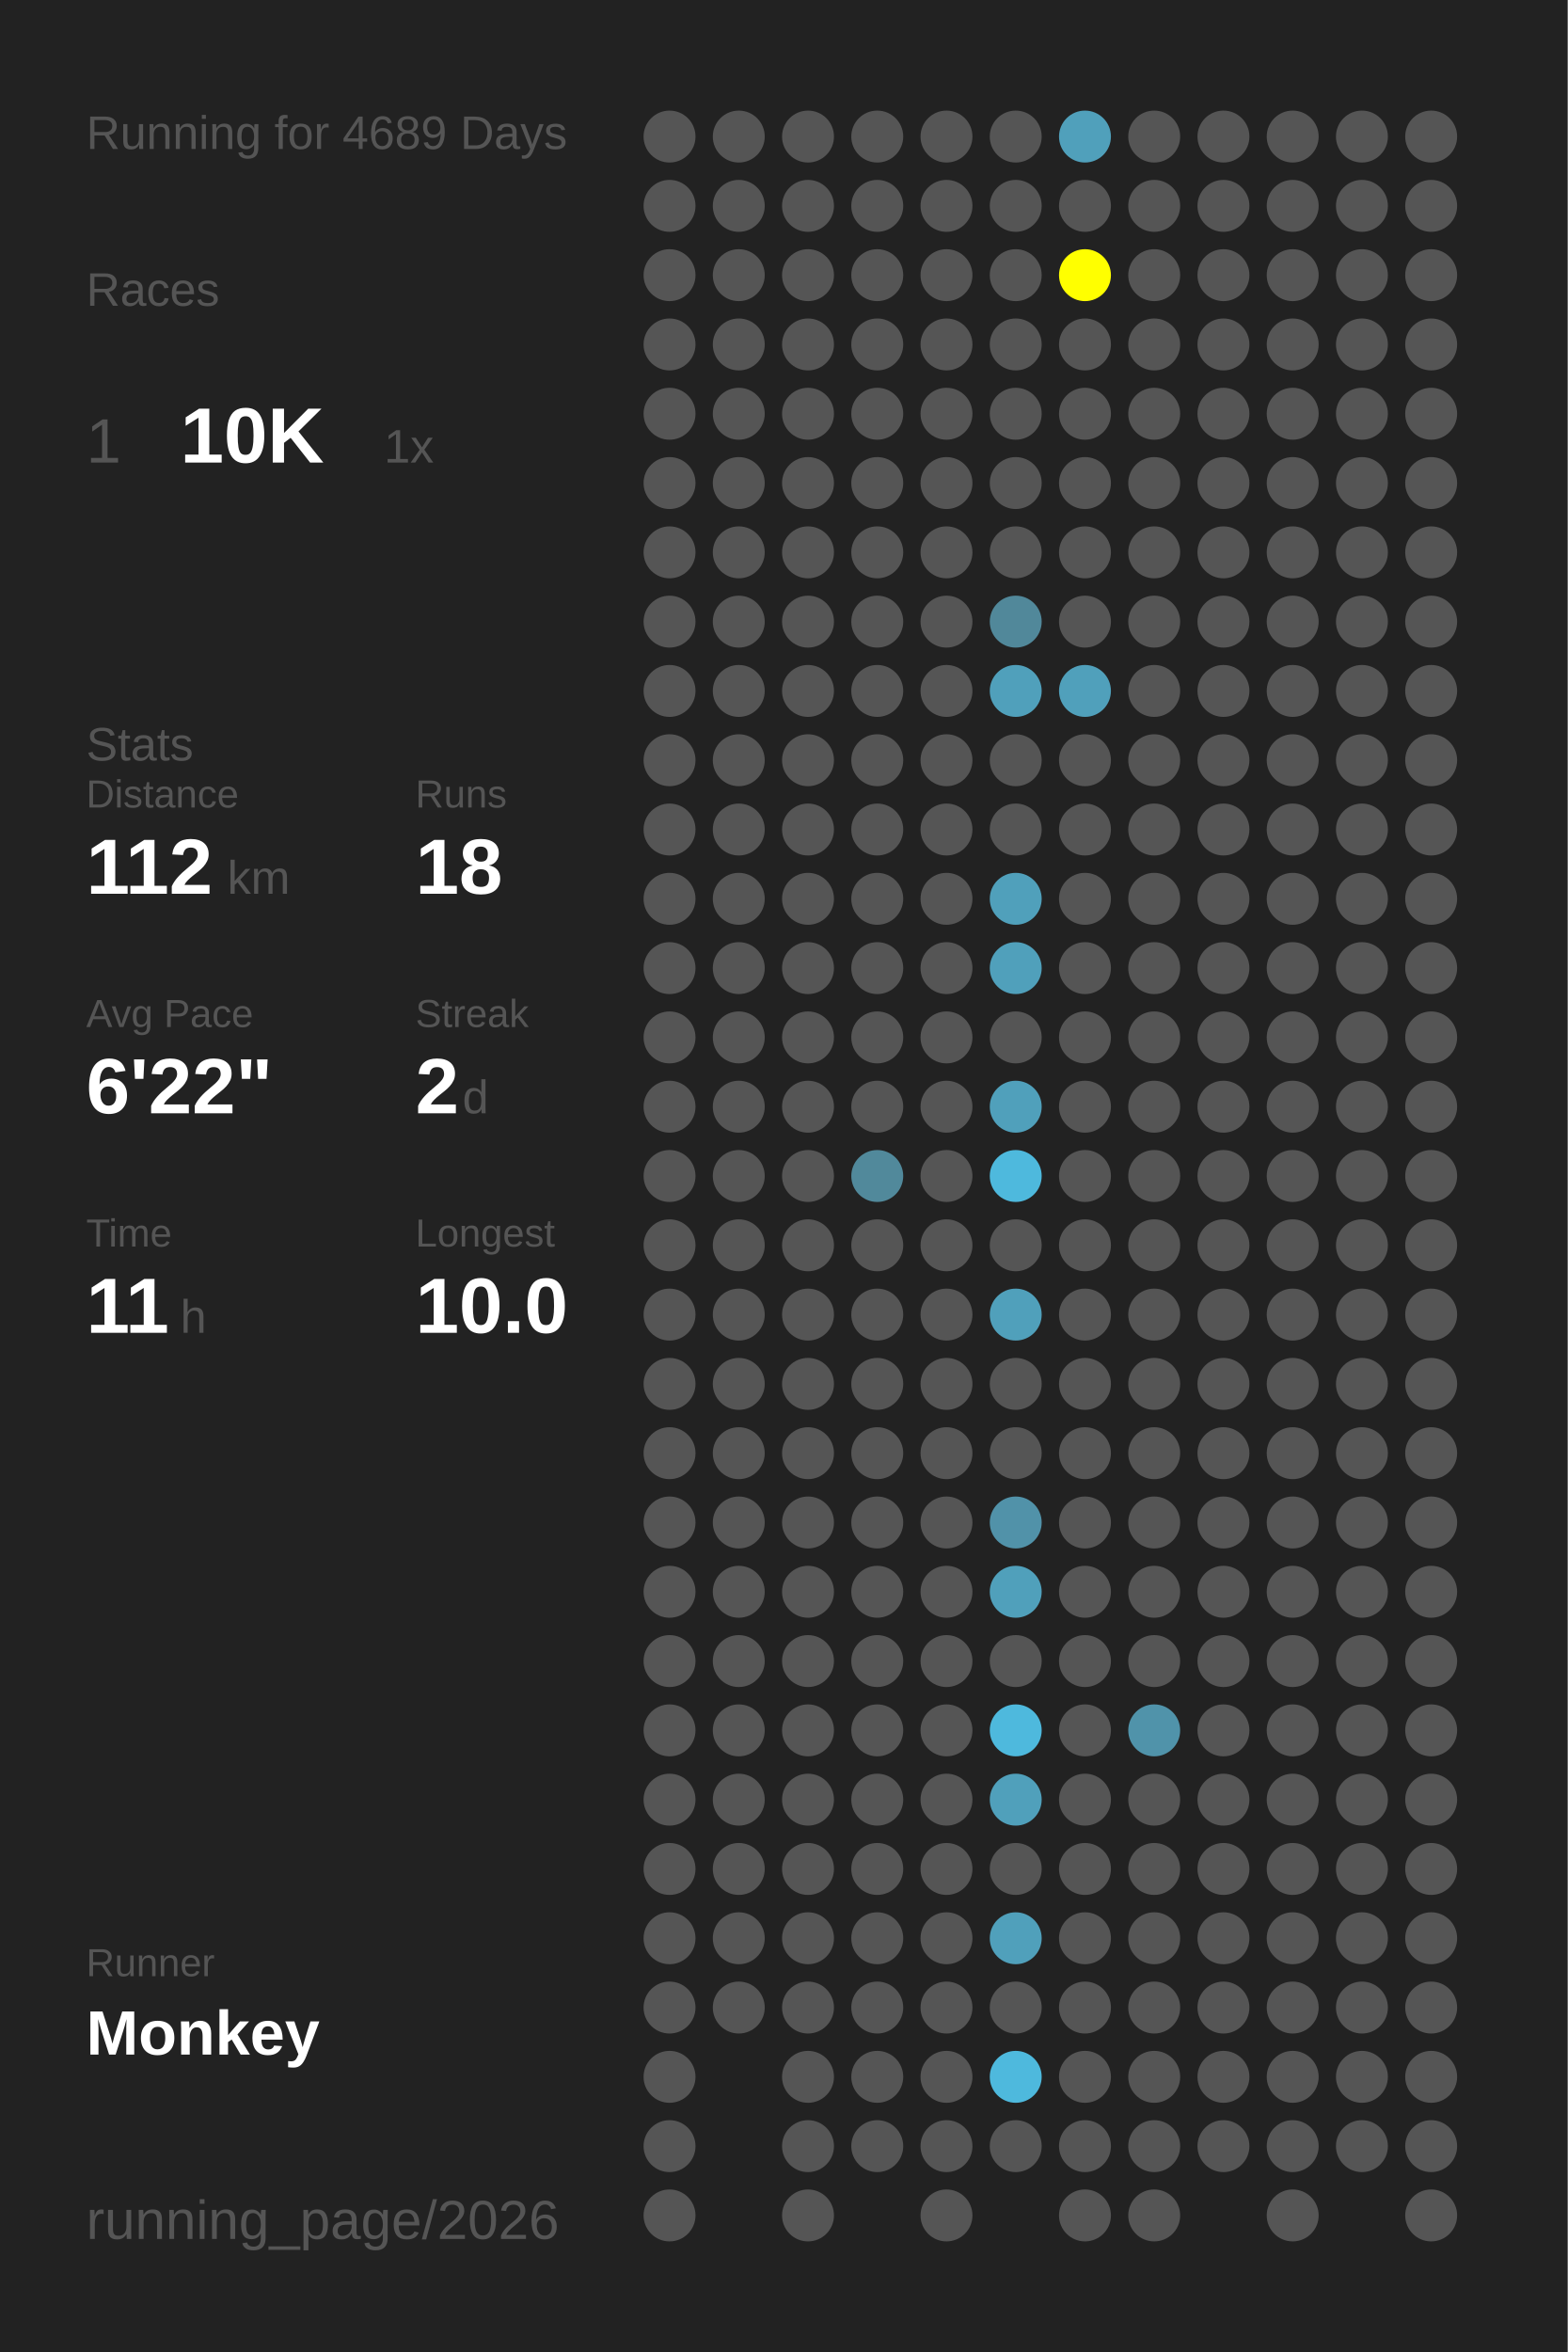
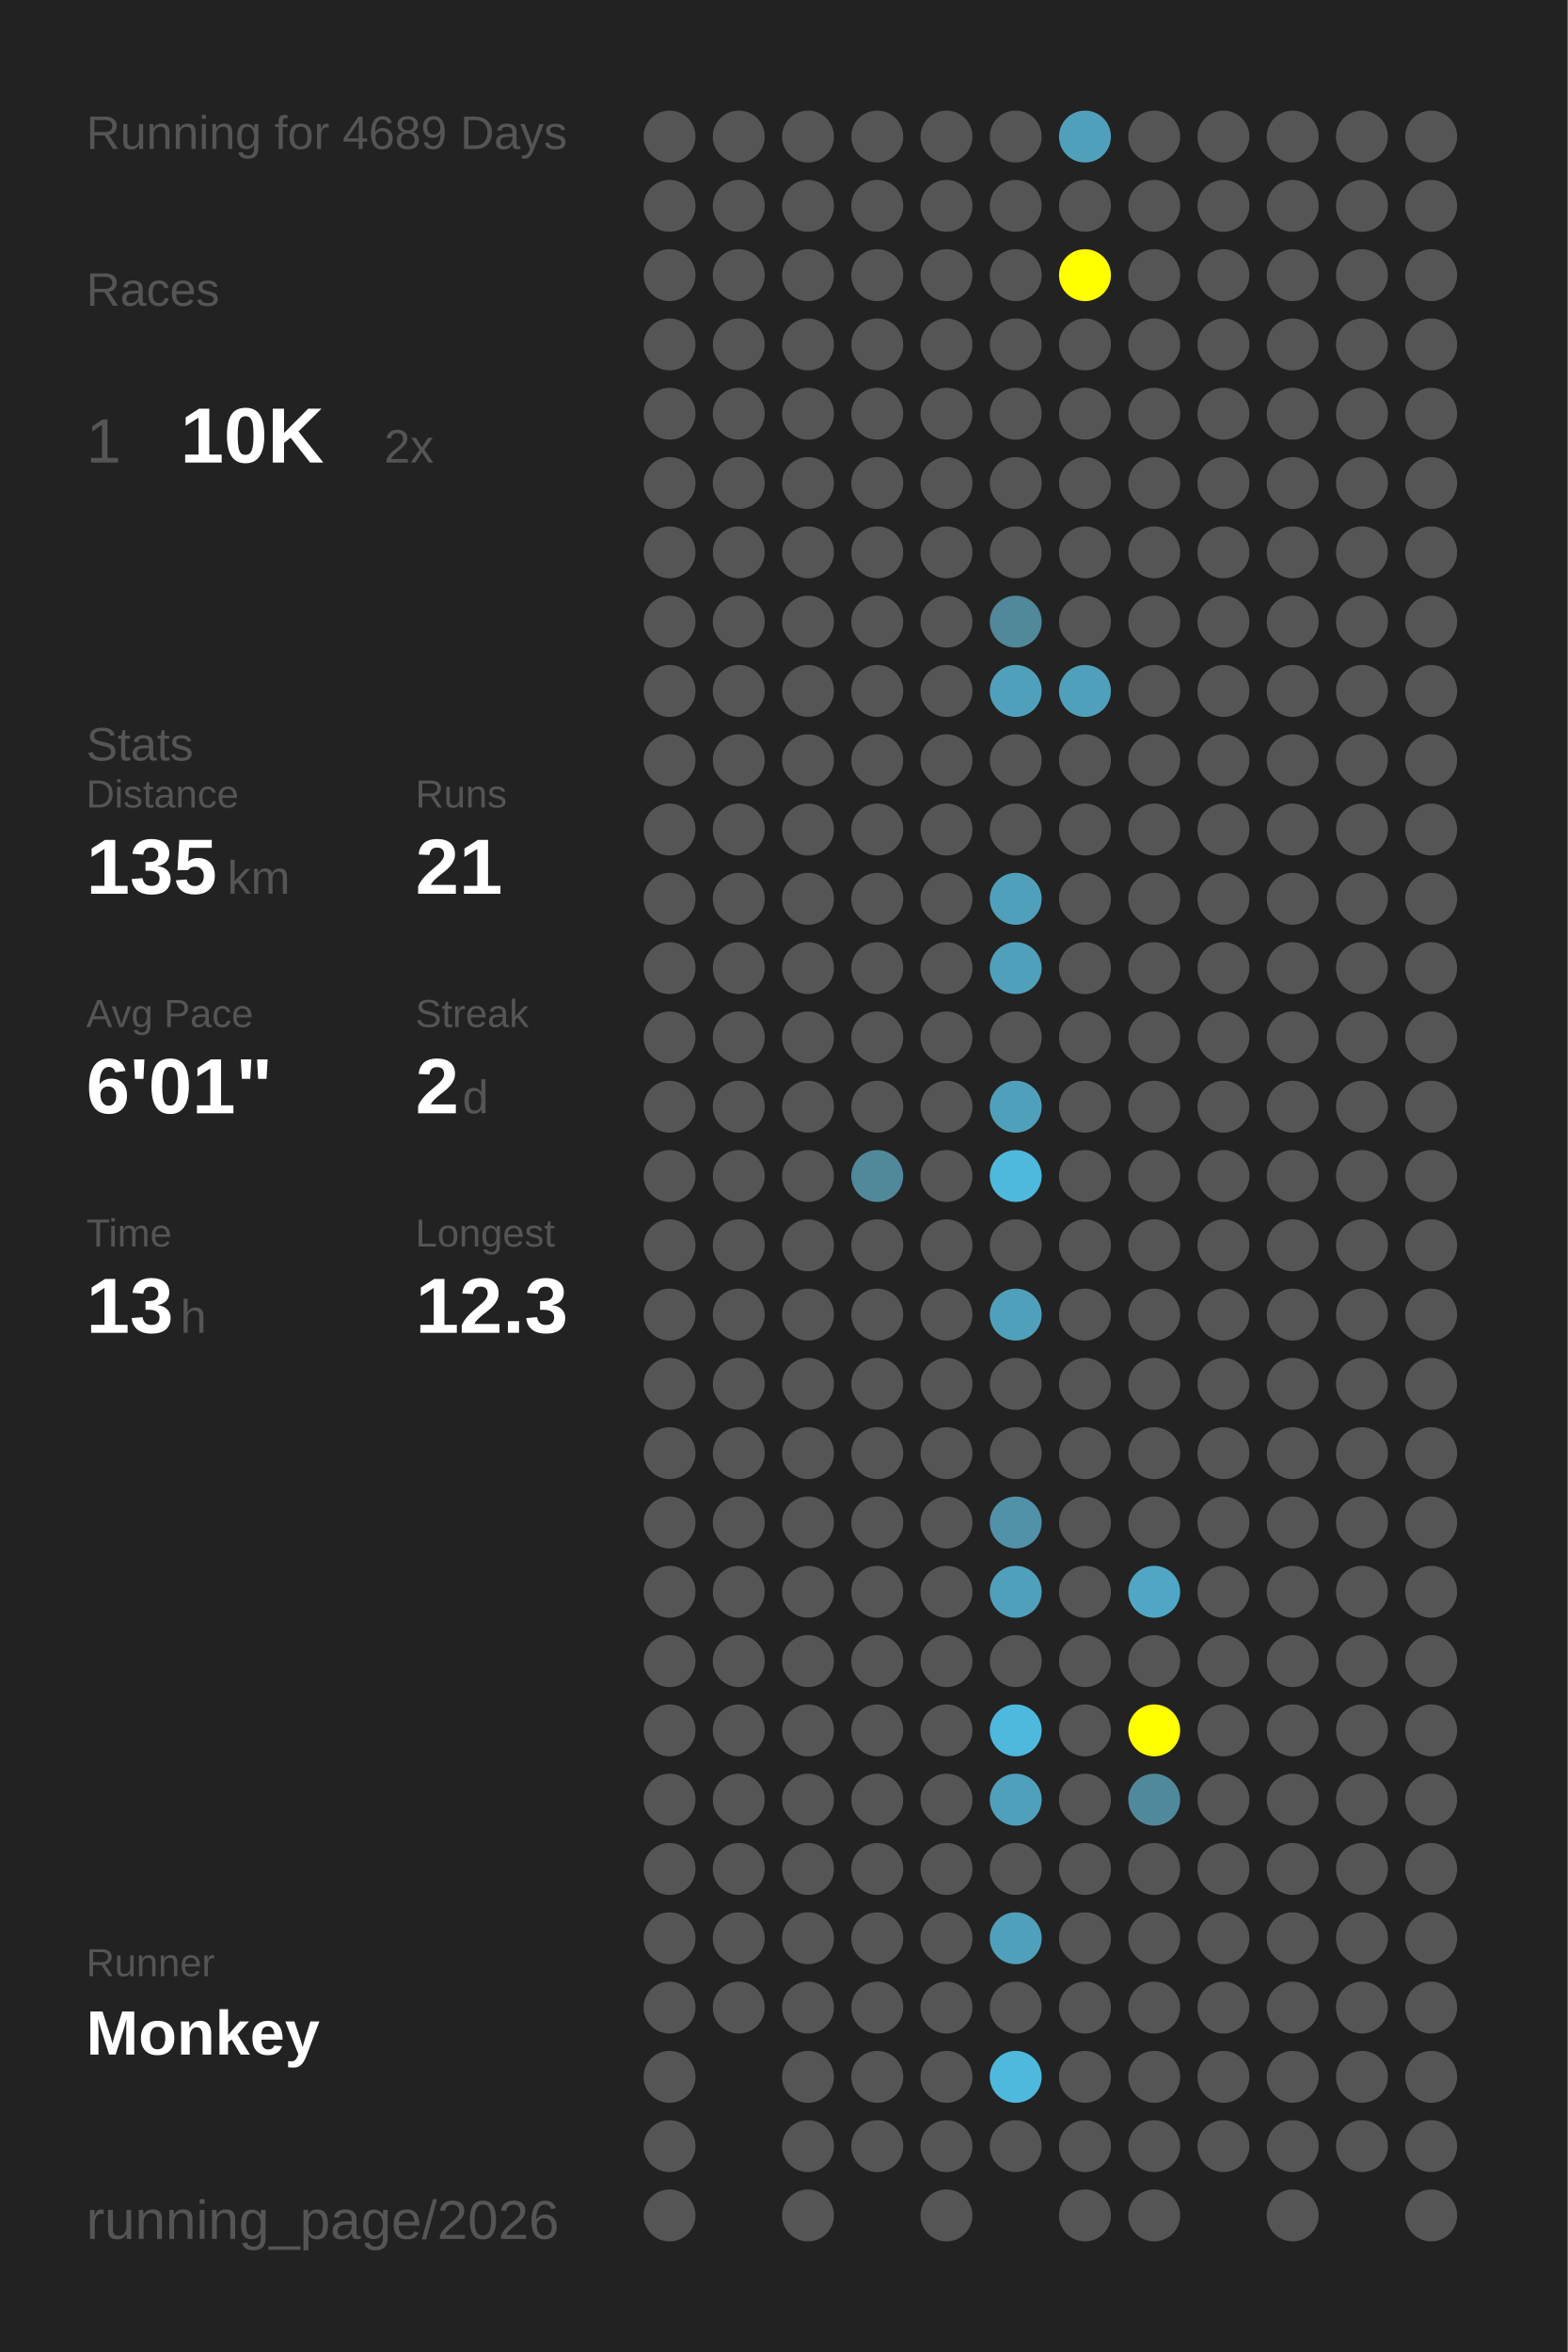
<svg xmlns="http://www.w3.org/2000/svg" baseProfile="full" height="300mm" version="1.1" viewBox="0,0,200,300" width="200mm">
  <defs />
  <rect fill="#222222" height="300" width="200" x="0" y="0" />
  <text fill="#555555" style="font-size:6px; font-family:Arial;" x="11" y="19">Running for 4689 Days</text>
  <text fill="#555555" style="font-size:6px; font-family:Arial;" x="11" y="39">Races</text>
  <text fill="#555555" style="font-size:8px; font-family:Arial;" x="11" y="59">1</text>
  <text fill="#FFFFFF" style="font-size:10px; font-family:Arial; font-weight:bold;" x="23" y="59">10K</text>
-   <text fill="#555555" style="font-size:6px; font-family:Arial;" x="49" y="59">1x</text>
+   <text fill="#555555" style="font-size:6px; font-family:Arial;" x="49" y="59">2x</text>
  <text fill="#555555" style="font-size:6px; font-family:Arial;" x="11" y="97">Stats</text>
  <text fill="#555555" style="font-size:5px; font-family:Arial;" x="11" y="103">Distance</text>
-   <text fill="#FFFFFF" style="font-size:10px; font-family:Arial; font-weight:bold;" x="11" y="114">112</text>
+   <text fill="#FFFFFF" style="font-size:10px; font-family:Arial; font-weight:bold;" x="11" y="114">135</text>
  <text fill="#555555" style="font-size:6px; font-family:Arial;" x="29" y="114">km</text>
  <text fill="#555555" style="font-size:5px; font-family:Arial;" x="53" y="103">Runs</text>
-   <text fill="#FFFFFF" style="font-size:10px; font-family:Arial; font-weight:bold;" x="53" y="114">18</text>
+   <text fill="#FFFFFF" style="font-size:10px; font-family:Arial; font-weight:bold;" x="53" y="114">21</text>
  <text fill="#555555" style="font-size:5px; font-family:Arial;" x="11" y="131">Avg Pace</text>
-   <text fill="#FFFFFF" style="font-size:10px; font-family:Arial; font-weight:bold;" x="11" y="142">6'22"</text>
+   <text fill="#FFFFFF" style="font-size:10px; font-family:Arial; font-weight:bold;" x="11" y="142">6'01"</text>
  <text fill="#555555" style="font-size:5px; font-family:Arial;" x="53" y="131">Streak</text>
  <text fill="#FFFFFF" style="font-size:10px; font-family:Arial; font-weight:bold;" x="53" y="142">2</text>
  <text fill="#555555" style="font-size:6px; font-family:Arial;" x="59" y="142">d</text>
  <text fill="#555555" style="font-size:5px; font-family:Arial;" x="11" y="159">Time</text>
-   <text fill="#FFFFFF" style="font-size:10px; font-family:Arial; font-weight:bold;" x="11" y="170">11</text>
+   <text fill="#FFFFFF" style="font-size:10px; font-family:Arial; font-weight:bold;" x="11" y="170">13</text>
  <text fill="#555555" style="font-size:6px; font-family:Arial;" x="23" y="170">h</text>
  <text fill="#555555" style="font-size:5px; font-family:Arial;" x="53" y="159">Longest</text>
-   <text fill="#FFFFFF" style="font-size:10px; font-family:Arial; font-weight:bold;" x="53" y="170">10.0</text>
+   <text fill="#FFFFFF" style="font-size:10px; font-family:Arial; font-weight:bold;" x="53" y="170">12.3</text>
  <text fill="#555555" style="font-size:5px; font-family:Arial;" x="11" y="252.065">Runner</text>
  <text fill="#FFFFFF" style="font-size:8px; font-family:Arial; font-weight:bold;" x="11" y="262.065">Monkey</text>
  <text fill="#555555" style="font-size:7px; font-family:Arial;" x="11" y="285.581">running_page/2026</text>
  <circle cx="85.417" cy="17.419" fill="#555555" r="3.312" />
  <circle cx="85.417" cy="26.258" fill="#555555" r="3.312" />
  <circle cx="85.417" cy="35.097" fill="#555555" r="3.312" />
  <circle cx="85.417" cy="43.935" fill="#555555" r="3.312" />
  <circle cx="85.417" cy="52.774" fill="#555555" r="3.312" />
  <circle cx="85.417" cy="61.613" fill="#555555" r="3.312" />
  <circle cx="85.417" cy="70.452" fill="#555555" r="3.312" />
  <circle cx="85.417" cy="79.29" fill="#555555" r="3.312" />
  <circle cx="85.417" cy="88.129" fill="#555555" r="3.312" />
  <circle cx="85.417" cy="96.968" fill="#555555" r="3.312" />
  <circle cx="85.417" cy="105.806" fill="#555555" r="3.312" />
  <circle cx="85.417" cy="114.645" fill="#555555" r="3.312" />
  <circle cx="85.417" cy="123.484" fill="#555555" r="3.312" />
  <circle cx="85.417" cy="132.323" fill="#555555" r="3.312" />
  <circle cx="85.417" cy="141.161" fill="#555555" r="3.312" />
  <circle cx="85.417" cy="150" fill="#555555" r="3.312" />
  <circle cx="85.417" cy="158.839" fill="#555555" r="3.312" />
  <circle cx="85.417" cy="167.677" fill="#555555" r="3.312" />
  <circle cx="85.417" cy="176.516" fill="#555555" r="3.312" />
  <circle cx="85.417" cy="185.355" fill="#555555" r="3.312" />
  <circle cx="85.417" cy="194.194" fill="#555555" r="3.312" />
  <circle cx="85.417" cy="203.032" fill="#555555" r="3.312" />
  <circle cx="85.417" cy="211.871" fill="#555555" r="3.312" />
  <circle cx="85.417" cy="220.71" fill="#555555" r="3.312" />
  <circle cx="85.417" cy="229.548" fill="#555555" r="3.312" />
  <circle cx="85.417" cy="238.387" fill="#555555" r="3.312" />
  <circle cx="85.417" cy="247.226" fill="#555555" r="3.312" />
  <circle cx="85.417" cy="256.065" fill="#555555" r="3.312" />
  <circle cx="85.417" cy="264.903" fill="#555555" r="3.312" />
  <circle cx="85.417" cy="273.742" fill="#555555" r="3.312" />
  <circle cx="85.417" cy="282.581" fill="#555555" r="3.312" />
  <circle cx="94.25" cy="17.419" fill="#555555" r="3.312" />
  <circle cx="94.25" cy="26.258" fill="#555555" r="3.312" />
  <circle cx="94.25" cy="35.097" fill="#555555" r="3.312" />
  <circle cx="94.25" cy="43.935" fill="#555555" r="3.312" />
  <circle cx="94.25" cy="52.774" fill="#555555" r="3.312" />
  <circle cx="94.25" cy="61.613" fill="#555555" r="3.312" />
  <circle cx="94.25" cy="70.452" fill="#555555" r="3.312" />
  <circle cx="94.25" cy="79.29" fill="#555555" r="3.312" />
  <circle cx="94.25" cy="88.129" fill="#555555" r="3.312" />
  <circle cx="94.25" cy="96.968" fill="#555555" r="3.312" />
  <circle cx="94.25" cy="105.806" fill="#555555" r="3.312" />
  <circle cx="94.25" cy="114.645" fill="#555555" r="3.312" />
  <circle cx="94.25" cy="123.484" fill="#555555" r="3.312" />
  <circle cx="94.25" cy="132.323" fill="#555555" r="3.312" />
  <circle cx="94.25" cy="141.161" fill="#555555" r="3.312" />
  <circle cx="94.25" cy="150" fill="#555555" r="3.312" />
  <circle cx="94.25" cy="158.839" fill="#555555" r="3.312" />
  <circle cx="94.25" cy="167.677" fill="#555555" r="3.312" />
  <circle cx="94.25" cy="176.516" fill="#555555" r="3.312" />
  <circle cx="94.25" cy="185.355" fill="#555555" r="3.312" />
  <circle cx="94.25" cy="194.194" fill="#555555" r="3.312" />
  <circle cx="94.25" cy="203.032" fill="#555555" r="3.312" />
  <circle cx="94.25" cy="211.871" fill="#555555" r="3.312" />
  <circle cx="94.25" cy="220.71" fill="#555555" r="3.312" />
  <circle cx="94.25" cy="229.548" fill="#555555" r="3.312" />
  <circle cx="94.25" cy="238.387" fill="#555555" r="3.312" />
  <circle cx="94.25" cy="247.226" fill="#555555" r="3.312" />
  <circle cx="94.25" cy="256.065" fill="#555555" r="3.312" />
  <circle cx="103.083" cy="17.419" fill="#555555" r="3.312" />
  <circle cx="103.083" cy="26.258" fill="#555555" r="3.312" />
  <circle cx="103.083" cy="35.097" fill="#555555" r="3.312" />
  <circle cx="103.083" cy="43.935" fill="#555555" r="3.312" />
  <circle cx="103.083" cy="52.774" fill="#555555" r="3.312" />
  <circle cx="103.083" cy="61.613" fill="#555555" r="3.312" />
  <circle cx="103.083" cy="70.452" fill="#555555" r="3.312" />
  <circle cx="103.083" cy="79.29" fill="#555555" r="3.312" />
  <circle cx="103.083" cy="88.129" fill="#555555" r="3.312" />
  <circle cx="103.083" cy="96.968" fill="#555555" r="3.312" />
  <circle cx="103.083" cy="105.806" fill="#555555" r="3.312" />
  <circle cx="103.083" cy="114.645" fill="#555555" r="3.312" />
  <circle cx="103.083" cy="123.484" fill="#555555" r="3.312" />
  <circle cx="103.083" cy="132.323" fill="#555555" r="3.312" />
  <circle cx="103.083" cy="141.161" fill="#555555" r="3.312" />
  <circle cx="103.083" cy="150" fill="#555555" r="3.312" />
  <circle cx="103.083" cy="158.839" fill="#555555" r="3.312" />
  <circle cx="103.083" cy="167.677" fill="#555555" r="3.312" />
  <circle cx="103.083" cy="176.516" fill="#555555" r="3.312" />
  <circle cx="103.083" cy="185.355" fill="#555555" r="3.312" />
  <circle cx="103.083" cy="194.194" fill="#555555" r="3.312" />
  <circle cx="103.083" cy="203.032" fill="#555555" r="3.312" />
  <circle cx="103.083" cy="211.871" fill="#555555" r="3.312" />
  <circle cx="103.083" cy="220.71" fill="#555555" r="3.312" />
  <circle cx="103.083" cy="229.548" fill="#555555" r="3.312" />
  <circle cx="103.083" cy="238.387" fill="#555555" r="3.312" />
  <circle cx="103.083" cy="247.226" fill="#555555" r="3.312" />
  <circle cx="103.083" cy="256.065" fill="#555555" r="3.312" />
  <circle cx="103.083" cy="264.903" fill="#555555" r="3.312" />
  <circle cx="103.083" cy="273.742" fill="#555555" r="3.312" />
  <circle cx="103.083" cy="282.581" fill="#555555" r="3.312" />
  <circle cx="111.917" cy="17.419" fill="#555555" r="3.312" />
  <circle cx="111.917" cy="26.258" fill="#555555" r="3.312" />
  <circle cx="111.917" cy="35.097" fill="#555555" r="3.312" />
  <circle cx="111.917" cy="43.935" fill="#555555" r="3.312" />
  <circle cx="111.917" cy="52.774" fill="#555555" r="3.312" />
  <circle cx="111.917" cy="61.613" fill="#555555" r="3.312" />
  <circle cx="111.917" cy="70.452" fill="#555555" r="3.312" />
  <circle cx="111.917" cy="79.29" fill="#555555" r="3.312" />
  <circle cx="111.917" cy="88.129" fill="#555555" r="3.312" />
  <circle cx="111.917" cy="96.968" fill="#555555" r="3.312" />
  <circle cx="111.917" cy="105.806" fill="#555555" r="3.312" />
  <circle cx="111.917" cy="114.645" fill="#555555" r="3.312" />
  <circle cx="111.917" cy="123.484" fill="#555555" r="3.312" />
  <circle cx="111.917" cy="132.323" fill="#555555" r="3.312" />
  <circle cx="111.917" cy="141.161" fill="#555555" r="3.312" />
  <circle cx="111.917" cy="150" fill="#51899b" r="3.312" />
  <circle cx="111.917" cy="158.839" fill="#555555" r="3.312" />
  <circle cx="111.917" cy="167.677" fill="#555555" r="3.312" />
  <circle cx="111.917" cy="176.516" fill="#555555" r="3.312" />
  <circle cx="111.917" cy="185.355" fill="#555555" r="3.312" />
  <circle cx="111.917" cy="194.194" fill="#555555" r="3.312" />
  <circle cx="111.917" cy="203.032" fill="#555555" r="3.312" />
  <circle cx="111.917" cy="211.871" fill="#555555" r="3.312" />
  <circle cx="111.917" cy="220.71" fill="#555555" r="3.312" />
  <circle cx="111.917" cy="229.548" fill="#555555" r="3.312" />
  <circle cx="111.917" cy="238.387" fill="#555555" r="3.312" />
  <circle cx="111.917" cy="247.226" fill="#555555" r="3.312" />
  <circle cx="111.917" cy="256.065" fill="#555555" r="3.312" />
  <circle cx="111.917" cy="264.903" fill="#555555" r="3.312" />
  <circle cx="111.917" cy="273.742" fill="#555555" r="3.312" />
  <circle cx="120.75" cy="17.419" fill="#555555" r="3.312" />
  <circle cx="120.75" cy="26.258" fill="#555555" r="3.312" />
  <circle cx="120.75" cy="35.097" fill="#555555" r="3.312" />
  <circle cx="120.75" cy="43.935" fill="#555555" r="3.312" />
  <circle cx="120.75" cy="52.774" fill="#555555" r="3.312" />
  <circle cx="120.75" cy="61.613" fill="#555555" r="3.312" />
  <circle cx="120.75" cy="70.452" fill="#555555" r="3.312" />
  <circle cx="120.75" cy="79.29" fill="#555555" r="3.312" />
  <circle cx="120.75" cy="88.129" fill="#555555" r="3.312" />
  <circle cx="120.75" cy="96.968" fill="#555555" r="3.312" />
  <circle cx="120.75" cy="105.806" fill="#555555" r="3.312" />
  <circle cx="120.75" cy="114.645" fill="#555555" r="3.312" />
  <circle cx="120.75" cy="123.484" fill="#555555" r="3.312" />
  <circle cx="120.75" cy="132.323" fill="#555555" r="3.312" />
  <circle cx="120.75" cy="141.161" fill="#555555" r="3.312" />
  <circle cx="120.75" cy="150" fill="#555555" r="3.312" />
  <circle cx="120.75" cy="158.839" fill="#555555" r="3.312" />
  <circle cx="120.75" cy="167.677" fill="#555555" r="3.312" />
  <circle cx="120.75" cy="176.516" fill="#555555" r="3.312" />
  <circle cx="120.75" cy="185.355" fill="#555555" r="3.312" />
  <circle cx="120.75" cy="194.194" fill="#555555" r="3.312" />
  <circle cx="120.75" cy="203.032" fill="#555555" r="3.312" />
  <circle cx="120.75" cy="211.871" fill="#555555" r="3.312" />
  <circle cx="120.75" cy="220.71" fill="#555555" r="3.312" />
  <circle cx="120.75" cy="229.548" fill="#555555" r="3.312" />
  <circle cx="120.75" cy="238.387" fill="#555555" r="3.312" />
  <circle cx="120.75" cy="247.226" fill="#555555" r="3.312" />
  <circle cx="120.75" cy="256.065" fill="#555555" r="3.312" />
  <circle cx="120.75" cy="264.903" fill="#555555" r="3.312" />
  <circle cx="120.75" cy="273.742" fill="#555555" r="3.312" />
  <circle cx="120.75" cy="282.581" fill="#555555" r="3.312" />
  <circle cx="129.583" cy="17.419" fill="#555555" r="3.312" />
  <circle cx="129.583" cy="26.258" fill="#555555" r="3.312" />
  <circle cx="129.583" cy="35.097" fill="#555555" r="3.312" />
  <circle cx="129.583" cy="43.935" fill="#555555" r="3.312" />
  <circle cx="129.583" cy="52.774" fill="#555555" r="3.312" />
  <circle cx="129.583" cy="61.613" fill="#555555" r="3.312" />
  <circle cx="129.583" cy="70.452" fill="#555555" r="3.312" />
  <circle cx="129.583" cy="79.29" fill="#51889a" r="3.312" />
  <circle cx="129.583" cy="88.129" fill="#50a0bb" r="3.312" />
  <circle cx="129.583" cy="96.968" fill="#555555" r="3.312" />
  <circle cx="129.583" cy="105.806" fill="#555555" r="3.312" />
  <circle cx="129.583" cy="114.645" fill="#50a0bb" r="3.312" />
  <circle cx="129.583" cy="123.484" fill="#50a0bb" r="3.312" />
  <circle cx="129.583" cy="132.323" fill="#555555" r="3.312" />
  <circle cx="129.583" cy="141.161" fill="#50a0bb" r="3.312" />
  <circle cx="129.583" cy="150" fill="#4eb9dd" r="3.312" />
  <circle cx="129.583" cy="158.839" fill="#555555" r="3.312" />
  <circle cx="129.583" cy="167.677" fill="#50a0bb" r="3.312" />
  <circle cx="129.583" cy="176.516" fill="#555555" r="3.312" />
  <circle cx="129.583" cy="185.355" fill="#555555" r="3.312" />
  <circle cx="129.583" cy="194.194" fill="#5192a9" r="3.312" />
  <circle cx="129.583" cy="203.032" fill="#50a0bb" r="3.312" />
  <circle cx="129.583" cy="211.871" fill="#555555" r="3.312" />
  <circle cx="129.583" cy="220.71" fill="#4eb9dd" r="3.312" />
  <circle cx="129.583" cy="229.548" fill="#50a0bb" r="3.312" />
  <circle cx="129.583" cy="238.387" fill="#555555" r="3.312" />
  <circle cx="129.583" cy="247.226" fill="#50a0bb" r="3.312" />
  <circle cx="129.583" cy="256.065" fill="#555555" r="3.312" />
  <circle cx="129.583" cy="264.903" fill="#4eb9dd" r="3.312" />
  <circle cx="129.583" cy="273.742" fill="#555555" r="3.312" />
  <circle cx="138.417" cy="17.419" fill="#50a0bb" r="3.312" />
  <circle cx="138.417" cy="26.258" fill="#555555" r="3.312" />
  <circle cx="138.417" cy="35.097" fill="#FFFF00" r="3.312" />
  <circle cx="138.417" cy="43.935" fill="#555555" r="3.312" />
  <circle cx="138.417" cy="52.774" fill="#555555" r="3.312" />
  <circle cx="138.417" cy="61.613" fill="#555555" r="3.312" />
  <circle cx="138.417" cy="70.452" fill="#555555" r="3.312" />
  <circle cx="138.417" cy="79.29" fill="#555555" r="3.312" />
  <circle cx="138.417" cy="88.129" fill="#50a0bb" r="3.312" />
  <circle cx="138.417" cy="96.968" fill="#555555" r="3.312" />
  <circle cx="138.417" cy="105.806" fill="#555555" r="3.312" />
  <circle cx="138.417" cy="114.645" fill="#555555" r="3.312" />
  <circle cx="138.417" cy="123.484" fill="#555555" r="3.312" />
  <circle cx="138.417" cy="132.323" fill="#555555" r="3.312" />
  <circle cx="138.417" cy="141.161" fill="#555555" r="3.312" />
  <circle cx="138.417" cy="150" fill="#555555" r="3.312" />
  <circle cx="138.417" cy="158.839" fill="#555555" r="3.312" />
  <circle cx="138.417" cy="167.677" fill="#555555" r="3.312" />
  <circle cx="138.417" cy="176.516" fill="#555555" r="3.312" />
  <circle cx="138.417" cy="185.355" fill="#555555" r="3.312" />
  <circle cx="138.417" cy="194.194" fill="#555555" r="3.312" />
  <circle cx="138.417" cy="203.032" fill="#555555" r="3.312" />
  <circle cx="138.417" cy="211.871" fill="#555555" r="3.312" />
  <circle cx="138.417" cy="220.71" fill="#555555" r="3.312" />
  <circle cx="138.417" cy="229.548" fill="#555555" r="3.312" />
  <circle cx="138.417" cy="238.387" fill="#555555" r="3.312" />
  <circle cx="138.417" cy="247.226" fill="#555555" r="3.312" />
  <circle cx="138.417" cy="256.065" fill="#555555" r="3.312" />
  <circle cx="138.417" cy="264.903" fill="#555555" r="3.312" />
  <circle cx="138.417" cy="273.742" fill="#555555" r="3.312" />
  <circle cx="138.417" cy="282.581" fill="#555555" r="3.312" />
  <circle cx="147.25" cy="17.419" fill="#555555" r="3.312" />
  <circle cx="147.25" cy="26.258" fill="#555555" r="3.312" />
  <circle cx="147.25" cy="35.097" fill="#555555" r="3.312" />
  <circle cx="147.25" cy="43.935" fill="#555555" r="3.312" />
  <circle cx="147.25" cy="52.774" fill="#555555" r="3.312" />
  <circle cx="147.25" cy="61.613" fill="#555555" r="3.312" />
  <circle cx="147.25" cy="70.452" fill="#555555" r="3.312" />
  <circle cx="147.25" cy="79.29" fill="#555555" r="3.312" />
  <circle cx="147.25" cy="88.129" fill="#555555" r="3.312" />
  <circle cx="147.25" cy="96.968" fill="#555555" r="3.312" />
  <circle cx="147.25" cy="105.806" fill="#555555" r="3.312" />
  <circle cx="147.25" cy="114.645" fill="#555555" r="3.312" />
  <circle cx="147.25" cy="123.484" fill="#555555" r="3.312" />
  <circle cx="147.25" cy="132.323" fill="#555555" r="3.312" />
  <circle cx="147.25" cy="141.161" fill="#555555" r="3.312" />
  <circle cx="147.25" cy="150" fill="#555555" r="3.312" />
  <circle cx="147.25" cy="158.839" fill="#555555" r="3.312" />
  <circle cx="147.25" cy="167.677" fill="#555555" r="3.312" />
  <circle cx="147.25" cy="176.516" fill="#555555" r="3.312" />
  <circle cx="147.25" cy="185.355" fill="#555555" r="3.312" />
  <circle cx="147.25" cy="194.194" fill="#555555" r="3.312" />
-   <circle cx="147.25" cy="203.032" fill="#555555" r="3.312" />
+   <circle cx="147.25" cy="203.032" fill="#4fa7c5" r="3.312" />
  <circle cx="147.25" cy="211.871" fill="#555555" r="3.312" />
-   <circle cx="147.25" cy="220.71" fill="#5093aa" r="3.312" />
-   <circle cx="147.25" cy="229.548" fill="#555555" r="3.312" />
+   <circle cx="147.25" cy="220.71" fill="#FFFF00" r="3.312" />
+   <circle cx="147.25" cy="229.548" fill="#51899c" r="3.312" />
  <circle cx="147.25" cy="238.387" fill="#555555" r="3.312" />
  <circle cx="147.25" cy="247.226" fill="#555555" r="3.312" />
  <circle cx="147.25" cy="256.065" fill="#555555" r="3.312" />
  <circle cx="147.25" cy="264.903" fill="#555555" r="3.312" />
  <circle cx="147.25" cy="273.742" fill="#555555" r="3.312" />
  <circle cx="147.25" cy="282.581" fill="#555555" r="3.312" />
  <circle cx="156.083" cy="17.419" fill="#555555" r="3.312" />
  <circle cx="156.083" cy="26.258" fill="#555555" r="3.312" />
  <circle cx="156.083" cy="35.097" fill="#555555" r="3.312" />
  <circle cx="156.083" cy="43.935" fill="#555555" r="3.312" />
  <circle cx="156.083" cy="52.774" fill="#555555" r="3.312" />
  <circle cx="156.083" cy="61.613" fill="#555555" r="3.312" />
  <circle cx="156.083" cy="70.452" fill="#555555" r="3.312" />
  <circle cx="156.083" cy="79.29" fill="#555555" r="3.312" />
  <circle cx="156.083" cy="88.129" fill="#555555" r="3.312" />
  <circle cx="156.083" cy="96.968" fill="#555555" r="3.312" />
  <circle cx="156.083" cy="105.806" fill="#555555" r="3.312" />
  <circle cx="156.083" cy="114.645" fill="#555555" r="3.312" />
  <circle cx="156.083" cy="123.484" fill="#555555" r="3.312" />
  <circle cx="156.083" cy="132.323" fill="#555555" r="3.312" />
  <circle cx="156.083" cy="141.161" fill="#555555" r="3.312" />
  <circle cx="156.083" cy="150" fill="#555555" r="3.312" />
  <circle cx="156.083" cy="158.839" fill="#555555" r="3.312" />
  <circle cx="156.083" cy="167.677" fill="#555555" r="3.312" />
  <circle cx="156.083" cy="176.516" fill="#555555" r="3.312" />
  <circle cx="156.083" cy="185.355" fill="#555555" r="3.312" />
  <circle cx="156.083" cy="194.194" fill="#555555" r="3.312" />
  <circle cx="156.083" cy="203.032" fill="#555555" r="3.312" />
  <circle cx="156.083" cy="211.871" fill="#555555" r="3.312" />
  <circle cx="156.083" cy="220.71" fill="#555555" r="3.312" />
  <circle cx="156.083" cy="229.548" fill="#555555" r="3.312" />
  <circle cx="156.083" cy="238.387" fill="#555555" r="3.312" />
  <circle cx="156.083" cy="247.226" fill="#555555" r="3.312" />
  <circle cx="156.083" cy="256.065" fill="#555555" r="3.312" />
  <circle cx="156.083" cy="264.903" fill="#555555" r="3.312" />
  <circle cx="156.083" cy="273.742" fill="#555555" r="3.312" />
  <circle cx="164.917" cy="17.419" fill="#555555" r="3.312" />
  <circle cx="164.917" cy="26.258" fill="#555555" r="3.312" />
  <circle cx="164.917" cy="35.097" fill="#555555" r="3.312" />
  <circle cx="164.917" cy="43.935" fill="#555555" r="3.312" />
  <circle cx="164.917" cy="52.774" fill="#555555" r="3.312" />
  <circle cx="164.917" cy="61.613" fill="#555555" r="3.312" />
  <circle cx="164.917" cy="70.452" fill="#555555" r="3.312" />
  <circle cx="164.917" cy="79.29" fill="#555555" r="3.312" />
  <circle cx="164.917" cy="88.129" fill="#555555" r="3.312" />
  <circle cx="164.917" cy="96.968" fill="#555555" r="3.312" />
  <circle cx="164.917" cy="105.806" fill="#555555" r="3.312" />
  <circle cx="164.917" cy="114.645" fill="#555555" r="3.312" />
  <circle cx="164.917" cy="123.484" fill="#555555" r="3.312" />
  <circle cx="164.917" cy="132.323" fill="#555555" r="3.312" />
  <circle cx="164.917" cy="141.161" fill="#555555" r="3.312" />
  <circle cx="164.917" cy="150" fill="#555555" r="3.312" />
  <circle cx="164.917" cy="158.839" fill="#555555" r="3.312" />
  <circle cx="164.917" cy="167.677" fill="#555555" r="3.312" />
  <circle cx="164.917" cy="176.516" fill="#555555" r="3.312" />
  <circle cx="164.917" cy="185.355" fill="#555555" r="3.312" />
  <circle cx="164.917" cy="194.194" fill="#555555" r="3.312" />
  <circle cx="164.917" cy="203.032" fill="#555555" r="3.312" />
  <circle cx="164.917" cy="211.871" fill="#555555" r="3.312" />
  <circle cx="164.917" cy="220.71" fill="#555555" r="3.312" />
  <circle cx="164.917" cy="229.548" fill="#555555" r="3.312" />
  <circle cx="164.917" cy="238.387" fill="#555555" r="3.312" />
  <circle cx="164.917" cy="247.226" fill="#555555" r="3.312" />
  <circle cx="164.917" cy="256.065" fill="#555555" r="3.312" />
  <circle cx="164.917" cy="264.903" fill="#555555" r="3.312" />
  <circle cx="164.917" cy="273.742" fill="#555555" r="3.312" />
  <circle cx="164.917" cy="282.581" fill="#555555" r="3.312" />
  <circle cx="173.75" cy="17.419" fill="#555555" r="3.312" />
  <circle cx="173.75" cy="26.258" fill="#555555" r="3.312" />
  <circle cx="173.75" cy="35.097" fill="#555555" r="3.312" />
  <circle cx="173.75" cy="43.935" fill="#555555" r="3.312" />
  <circle cx="173.75" cy="52.774" fill="#555555" r="3.312" />
  <circle cx="173.75" cy="61.613" fill="#555555" r="3.312" />
  <circle cx="173.75" cy="70.452" fill="#555555" r="3.312" />
  <circle cx="173.75" cy="79.29" fill="#555555" r="3.312" />
  <circle cx="173.75" cy="88.129" fill="#555555" r="3.312" />
  <circle cx="173.75" cy="96.968" fill="#555555" r="3.312" />
  <circle cx="173.75" cy="105.806" fill="#555555" r="3.312" />
  <circle cx="173.75" cy="114.645" fill="#555555" r="3.312" />
  <circle cx="173.75" cy="123.484" fill="#555555" r="3.312" />
  <circle cx="173.75" cy="132.323" fill="#555555" r="3.312" />
  <circle cx="173.75" cy="141.161" fill="#555555" r="3.312" />
  <circle cx="173.75" cy="150" fill="#555555" r="3.312" />
  <circle cx="173.75" cy="158.839" fill="#555555" r="3.312" />
  <circle cx="173.75" cy="167.677" fill="#555555" r="3.312" />
  <circle cx="173.75" cy="176.516" fill="#555555" r="3.312" />
  <circle cx="173.75" cy="185.355" fill="#555555" r="3.312" />
  <circle cx="173.75" cy="194.194" fill="#555555" r="3.312" />
  <circle cx="173.75" cy="203.032" fill="#555555" r="3.312" />
  <circle cx="173.75" cy="211.871" fill="#555555" r="3.312" />
  <circle cx="173.75" cy="220.71" fill="#555555" r="3.312" />
  <circle cx="173.75" cy="229.548" fill="#555555" r="3.312" />
  <circle cx="173.75" cy="238.387" fill="#555555" r="3.312" />
  <circle cx="173.75" cy="247.226" fill="#555555" r="3.312" />
  <circle cx="173.75" cy="256.065" fill="#555555" r="3.312" />
  <circle cx="173.75" cy="264.903" fill="#555555" r="3.312" />
  <circle cx="173.75" cy="273.742" fill="#555555" r="3.312" />
  <circle cx="182.583" cy="17.419" fill="#555555" r="3.312" />
  <circle cx="182.583" cy="26.258" fill="#555555" r="3.312" />
  <circle cx="182.583" cy="35.097" fill="#555555" r="3.312" />
  <circle cx="182.583" cy="43.935" fill="#555555" r="3.312" />
  <circle cx="182.583" cy="52.774" fill="#555555" r="3.312" />
  <circle cx="182.583" cy="61.613" fill="#555555" r="3.312" />
  <circle cx="182.583" cy="70.452" fill="#555555" r="3.312" />
  <circle cx="182.583" cy="79.29" fill="#555555" r="3.312" />
  <circle cx="182.583" cy="88.129" fill="#555555" r="3.312" />
  <circle cx="182.583" cy="96.968" fill="#555555" r="3.312" />
  <circle cx="182.583" cy="105.806" fill="#555555" r="3.312" />
  <circle cx="182.583" cy="114.645" fill="#555555" r="3.312" />
  <circle cx="182.583" cy="123.484" fill="#555555" r="3.312" />
  <circle cx="182.583" cy="132.323" fill="#555555" r="3.312" />
  <circle cx="182.583" cy="141.161" fill="#555555" r="3.312" />
  <circle cx="182.583" cy="150" fill="#555555" r="3.312" />
  <circle cx="182.583" cy="158.839" fill="#555555" r="3.312" />
  <circle cx="182.583" cy="167.677" fill="#555555" r="3.312" />
  <circle cx="182.583" cy="176.516" fill="#555555" r="3.312" />
  <circle cx="182.583" cy="185.355" fill="#555555" r="3.312" />
  <circle cx="182.583" cy="194.194" fill="#555555" r="3.312" />
  <circle cx="182.583" cy="203.032" fill="#555555" r="3.312" />
  <circle cx="182.583" cy="211.871" fill="#555555" r="3.312" />
  <circle cx="182.583" cy="220.71" fill="#555555" r="3.312" />
  <circle cx="182.583" cy="229.548" fill="#555555" r="3.312" />
  <circle cx="182.583" cy="238.387" fill="#555555" r="3.312" />
  <circle cx="182.583" cy="247.226" fill="#555555" r="3.312" />
  <circle cx="182.583" cy="256.065" fill="#555555" r="3.312" />
  <circle cx="182.583" cy="264.903" fill="#555555" r="3.312" />
  <circle cx="182.583" cy="273.742" fill="#555555" r="3.312" />
  <circle cx="182.583" cy="282.581" fill="#555555" r="3.312" />
</svg>
